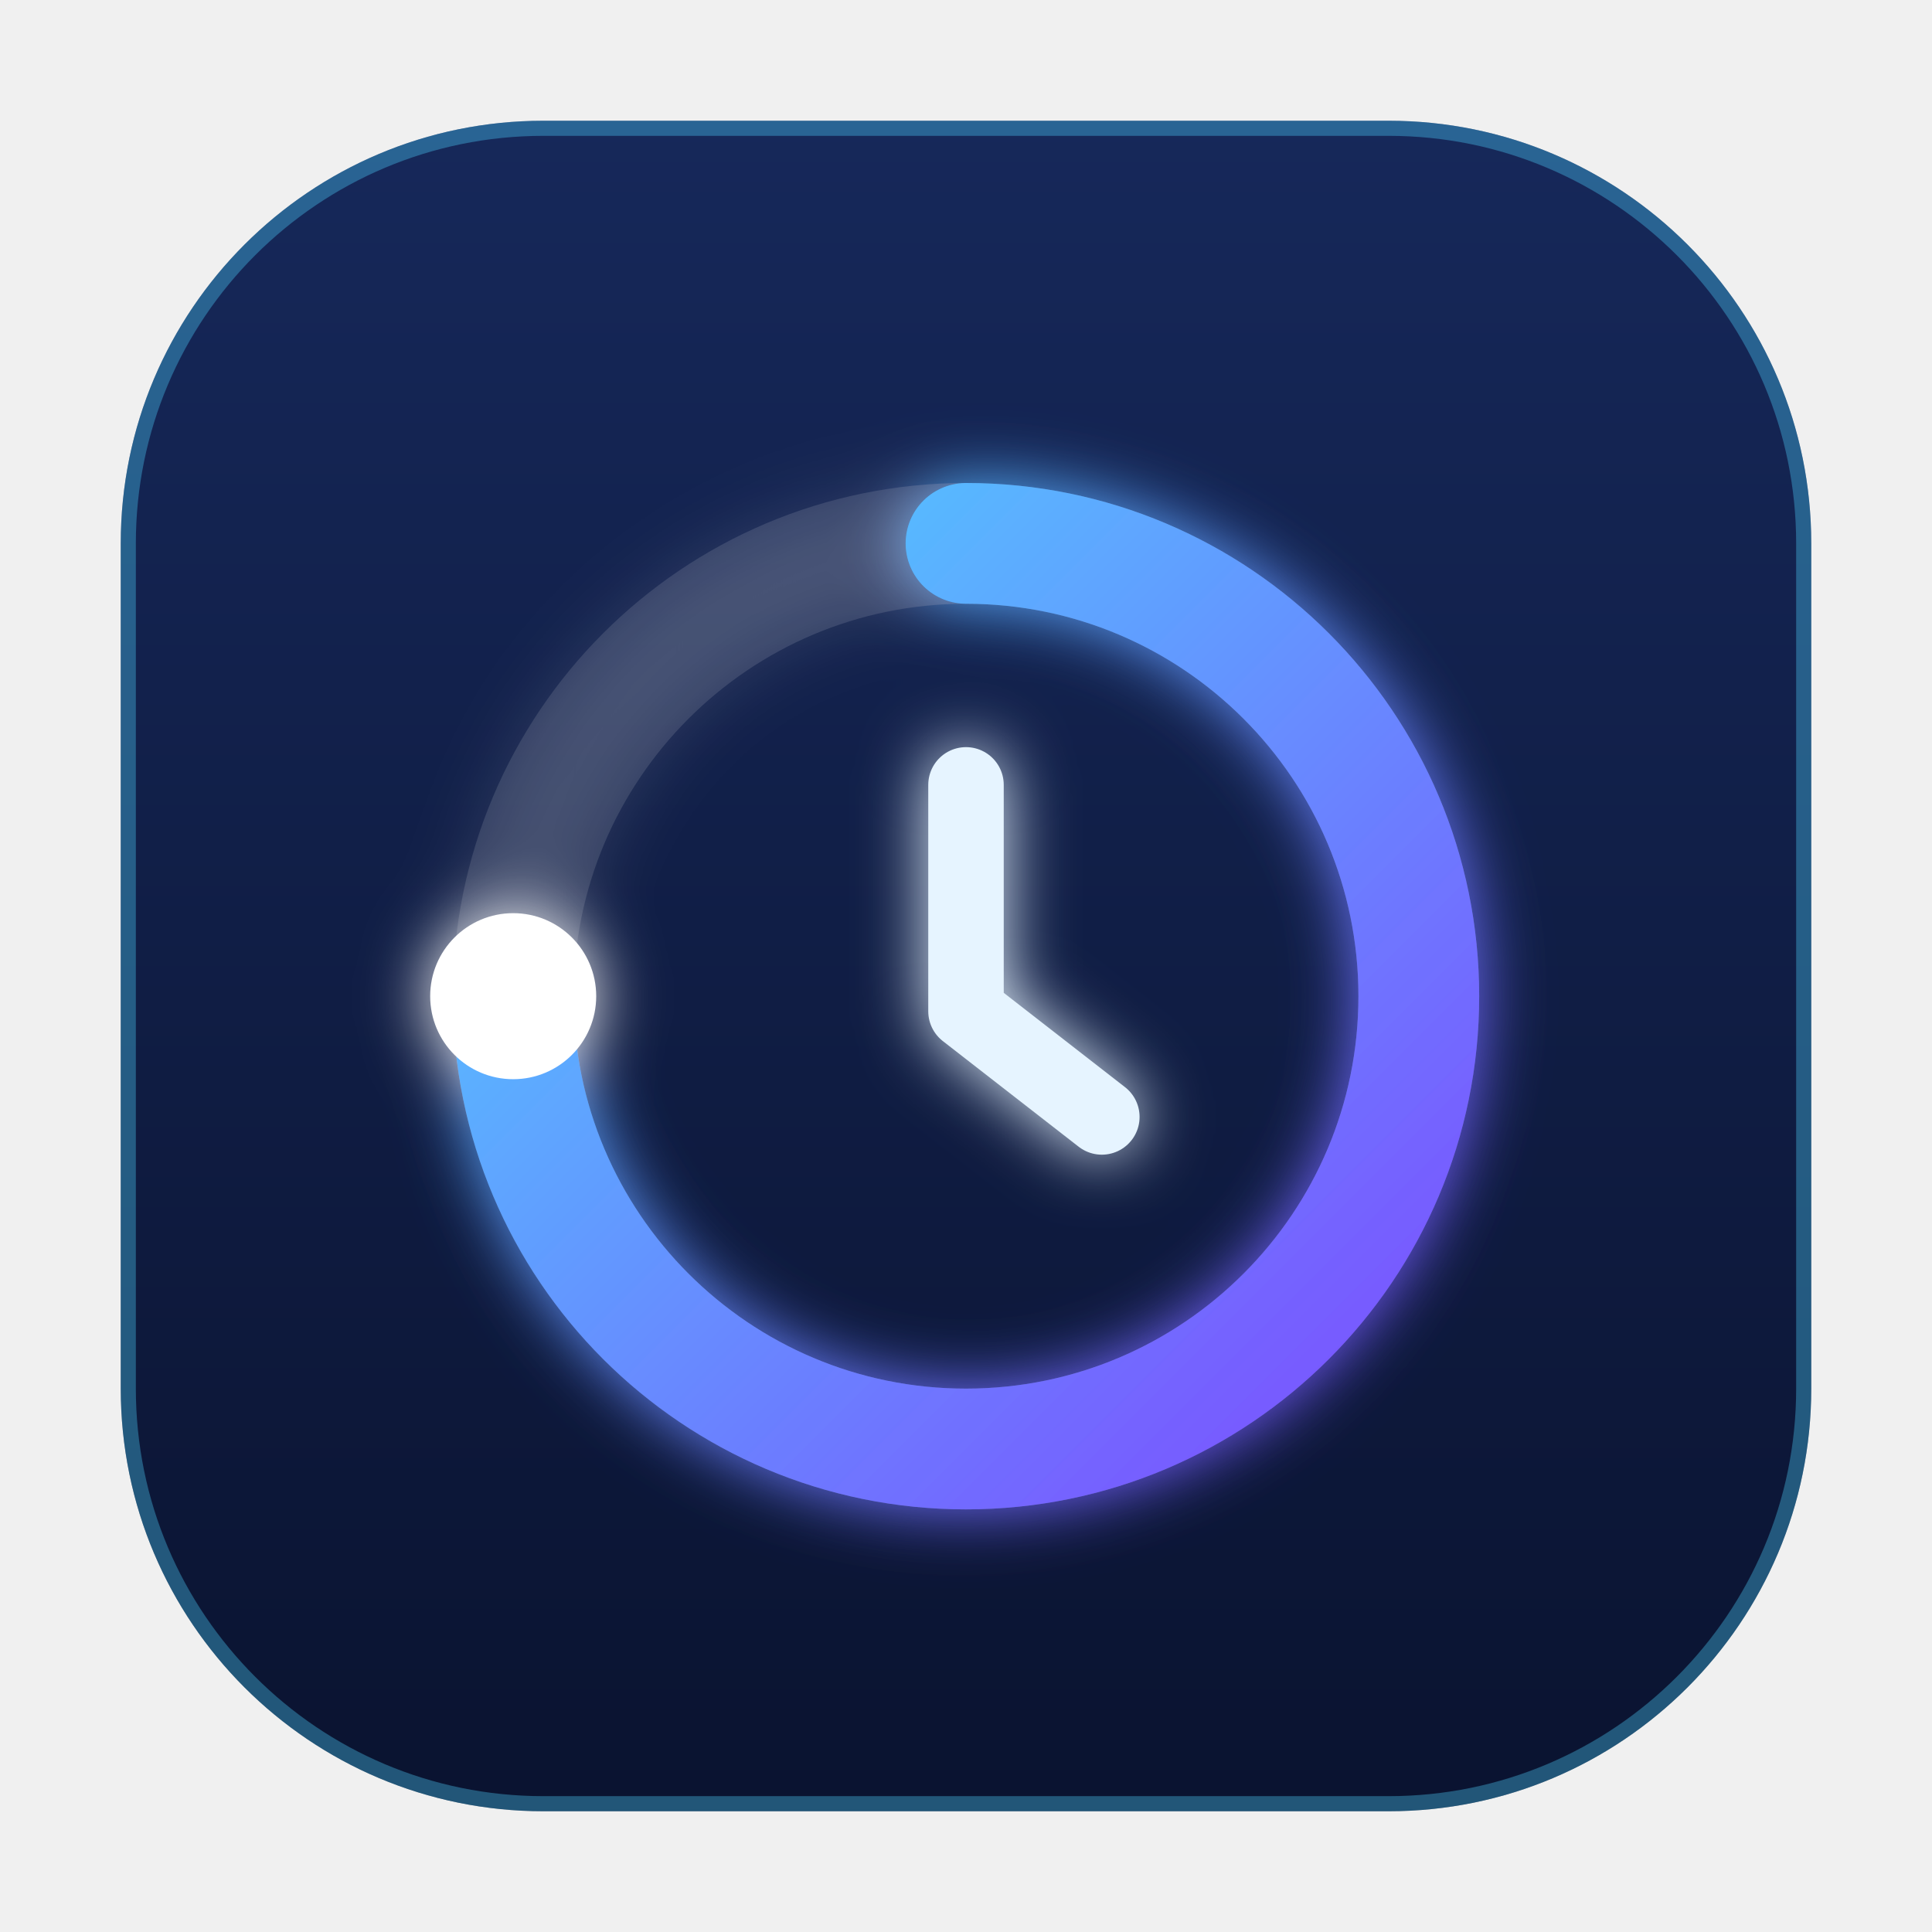
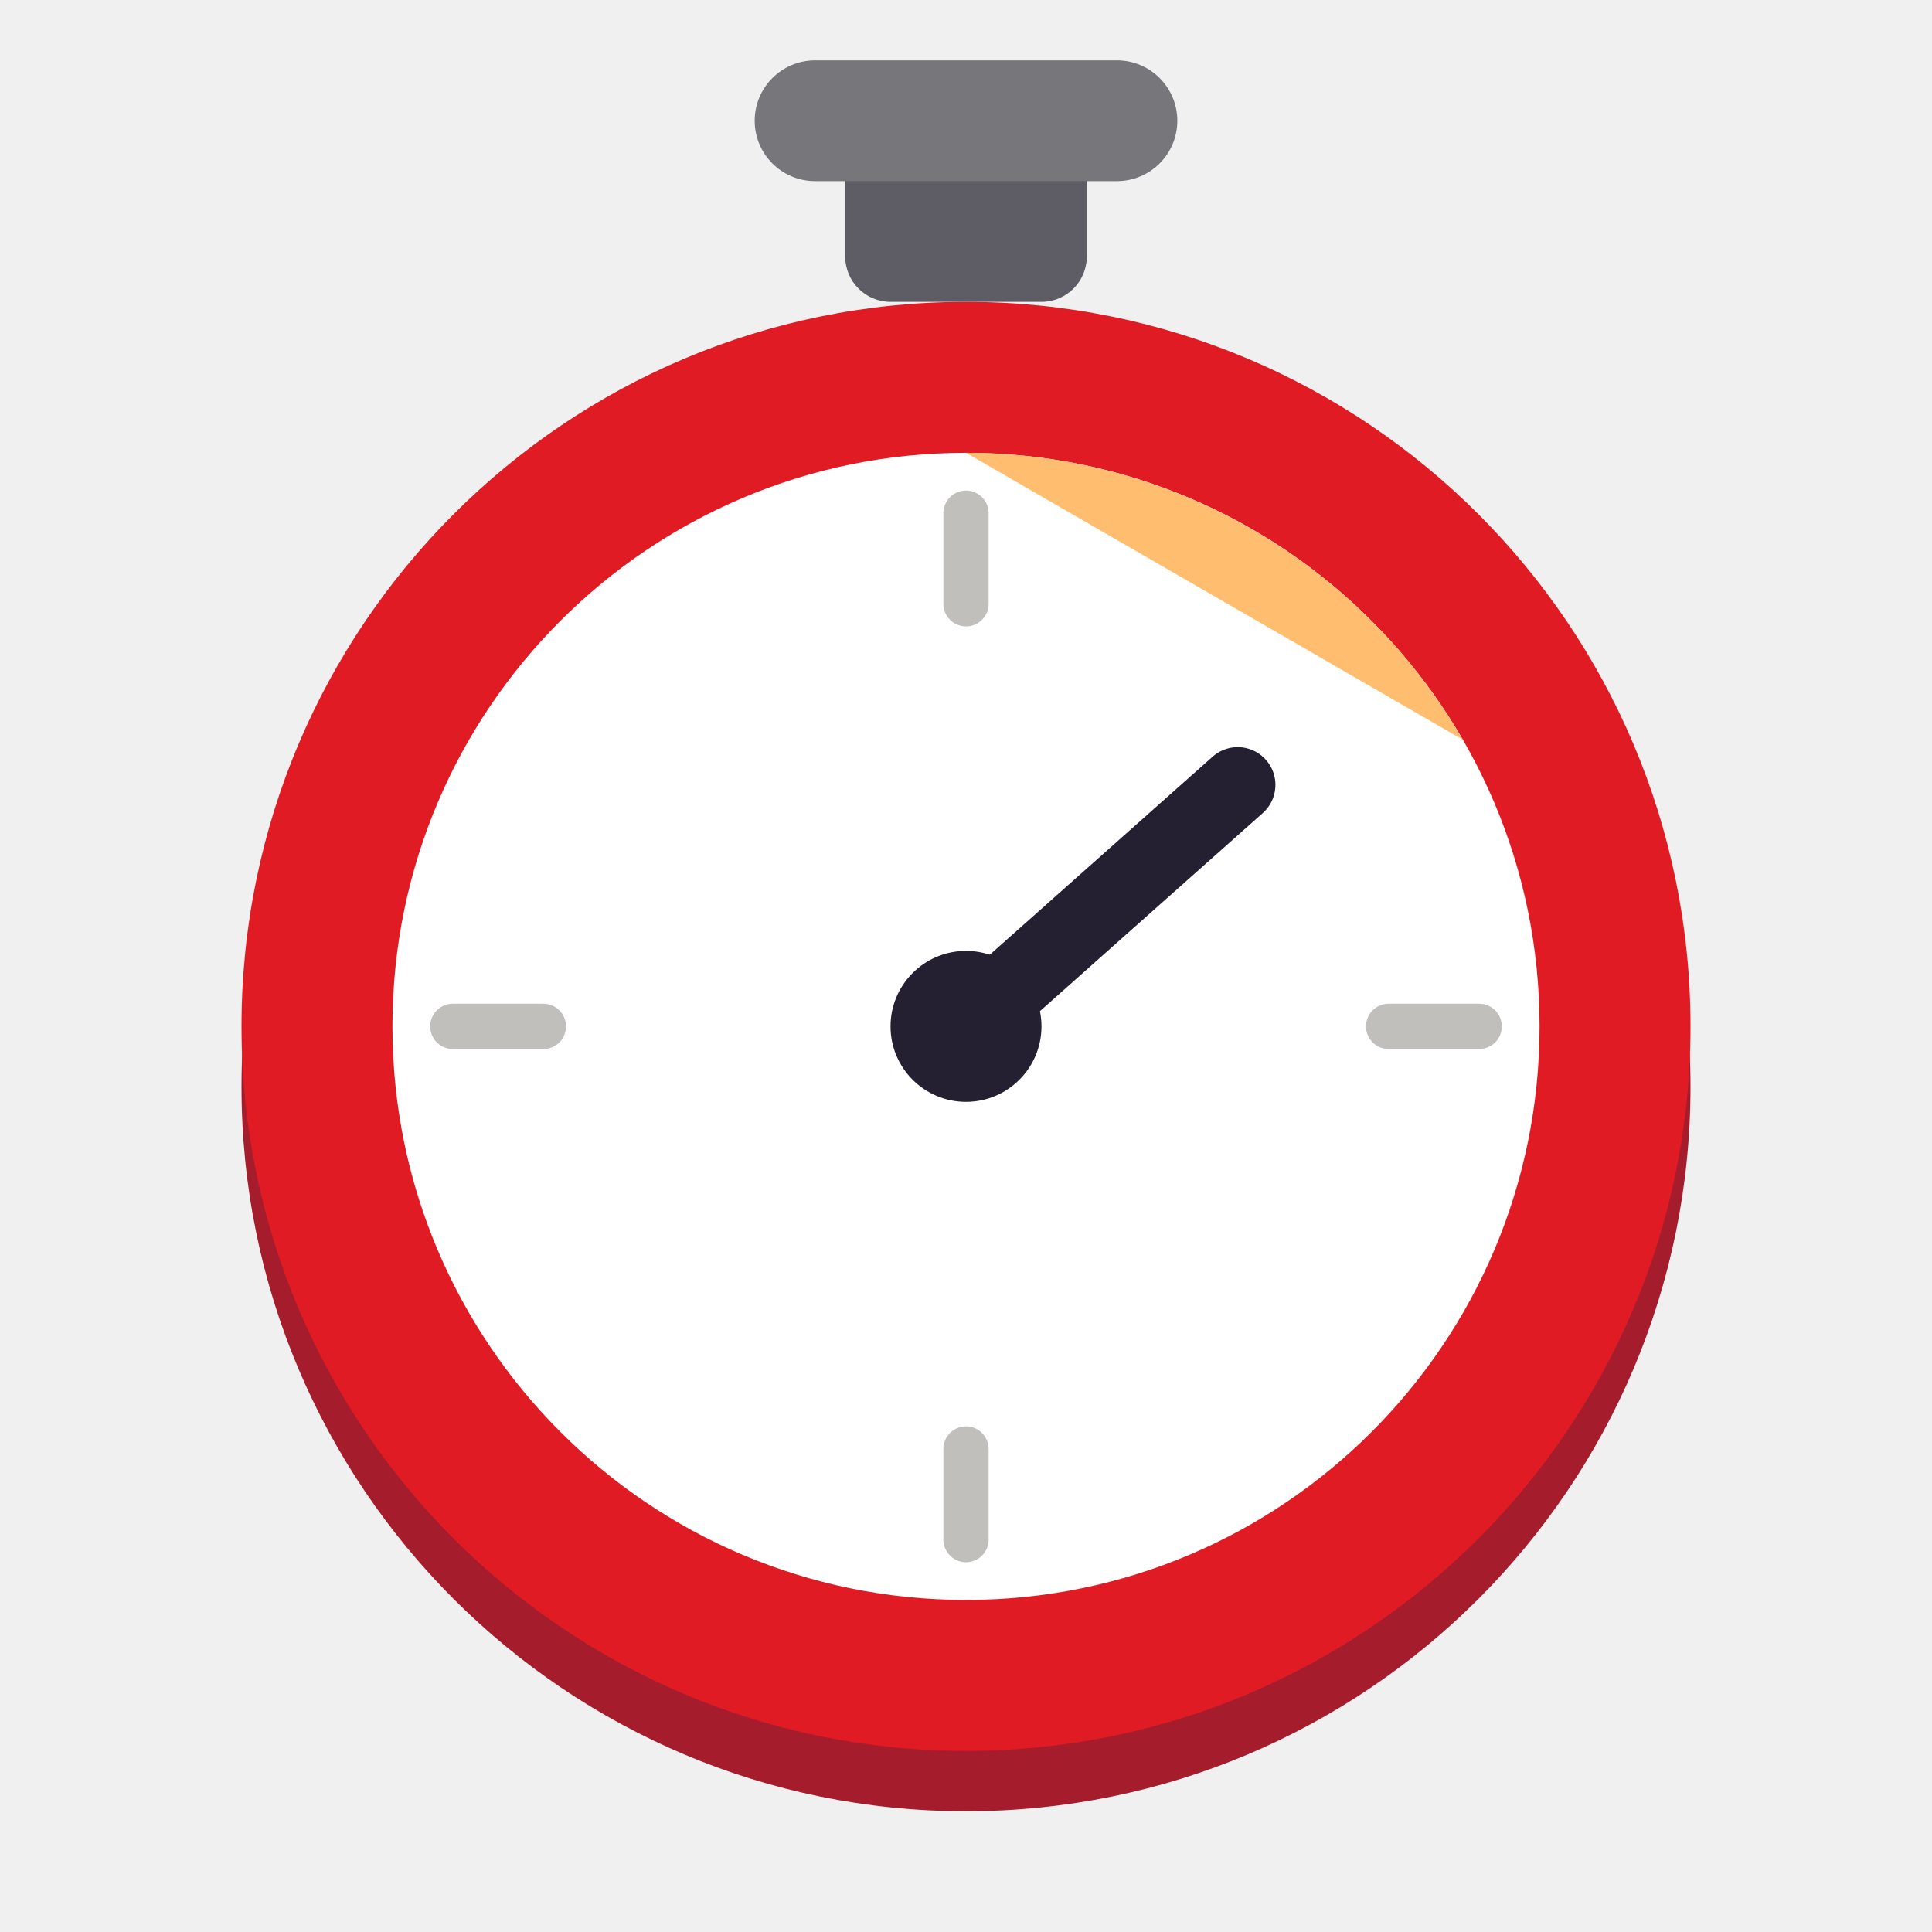
<svg xmlns="http://www.w3.org/2000/svg" viewBox="0 0 128 128">
-   <defs>
-     <linearGradient id="bg" x1="0" y1="0" x2="0" y2="1">
-       <stop offset="0" stop-color="#16285a" />
-       <stop offset="1" stop-color="#0a1330" />
-     </linearGradient>
-     <linearGradient id="ac" x1="0" y1="0" x2="1" y2="1">
-       <stop offset="0" stop-color="#4fd3ff" />
-       <stop offset="1" stop-color="#7c4dff" />
-     </linearGradient>
-     <filter id="glow" x="-30%" y="-30%" width="160%" height="160%">
-       <feGaussianBlur stdDeviation="2.2" result="b" />
-       <feMerge>
-         <feMergeNode in="b" />
-         <feMergeNode in="SourceGraphic" />
-       </feMerge>
-     </filter>
-   </defs>
-   <rect x="8" y="8" width="112" height="112" rx="28" fill="url(#bg)" />
-   <rect x="8.5" y="8.5" width="111" height="111" rx="27.5" fill="none" stroke="#4fd3ff" stroke-opacity="0.35" />
-   <g filter="url(#glow)">
-     <circle cx="64" cy="66" r="30" fill="none" stroke="#ffffff" stroke-opacity="0.12" stroke-width="8" />
-     <path d="M64 36 A30 30 0 1 1 34 66" fill="none" stroke="url(#ac)" stroke-width="8" stroke-linecap="round" />
-     <circle cx="34" cy="66" r="5.5" fill="#ffffff" />
-     <path d="M64 52v15l9 7" fill="none" stroke="#e6f4ff" stroke-width="5" stroke-linecap="round" stroke-linejoin="round" />
+   <rect x="56" y="8" width="16" height="12" rx="3" fill="#5e5c64" />
+   <rect x="50" y="4" width="28" height="8" rx="4" fill="#77767b" />
+   <circle cx="64" cy="72" r="48" fill="#a51d2d" />
+   <circle cx="64" cy="68" r="48" fill="#e01b24" />
+   <circle cx="64" cy="68" r="38" fill="#ffffff" />
+   <path d="M64 30a38 38 0 0 1 32.9 19z" fill="#ffbe6f" />
+   <g stroke="#c0bfbc" stroke-width="3" stroke-linecap="round">
+     <path d="M64 34v6M64 96v6M30 68h6M92 68h6" />
  </g>
+   <path d="M64 68L82 52" stroke="#241f31" stroke-width="5" stroke-linecap="round" />
+   <circle cx="64" cy="68" r="5" fill="#241f31" />
</svg>
